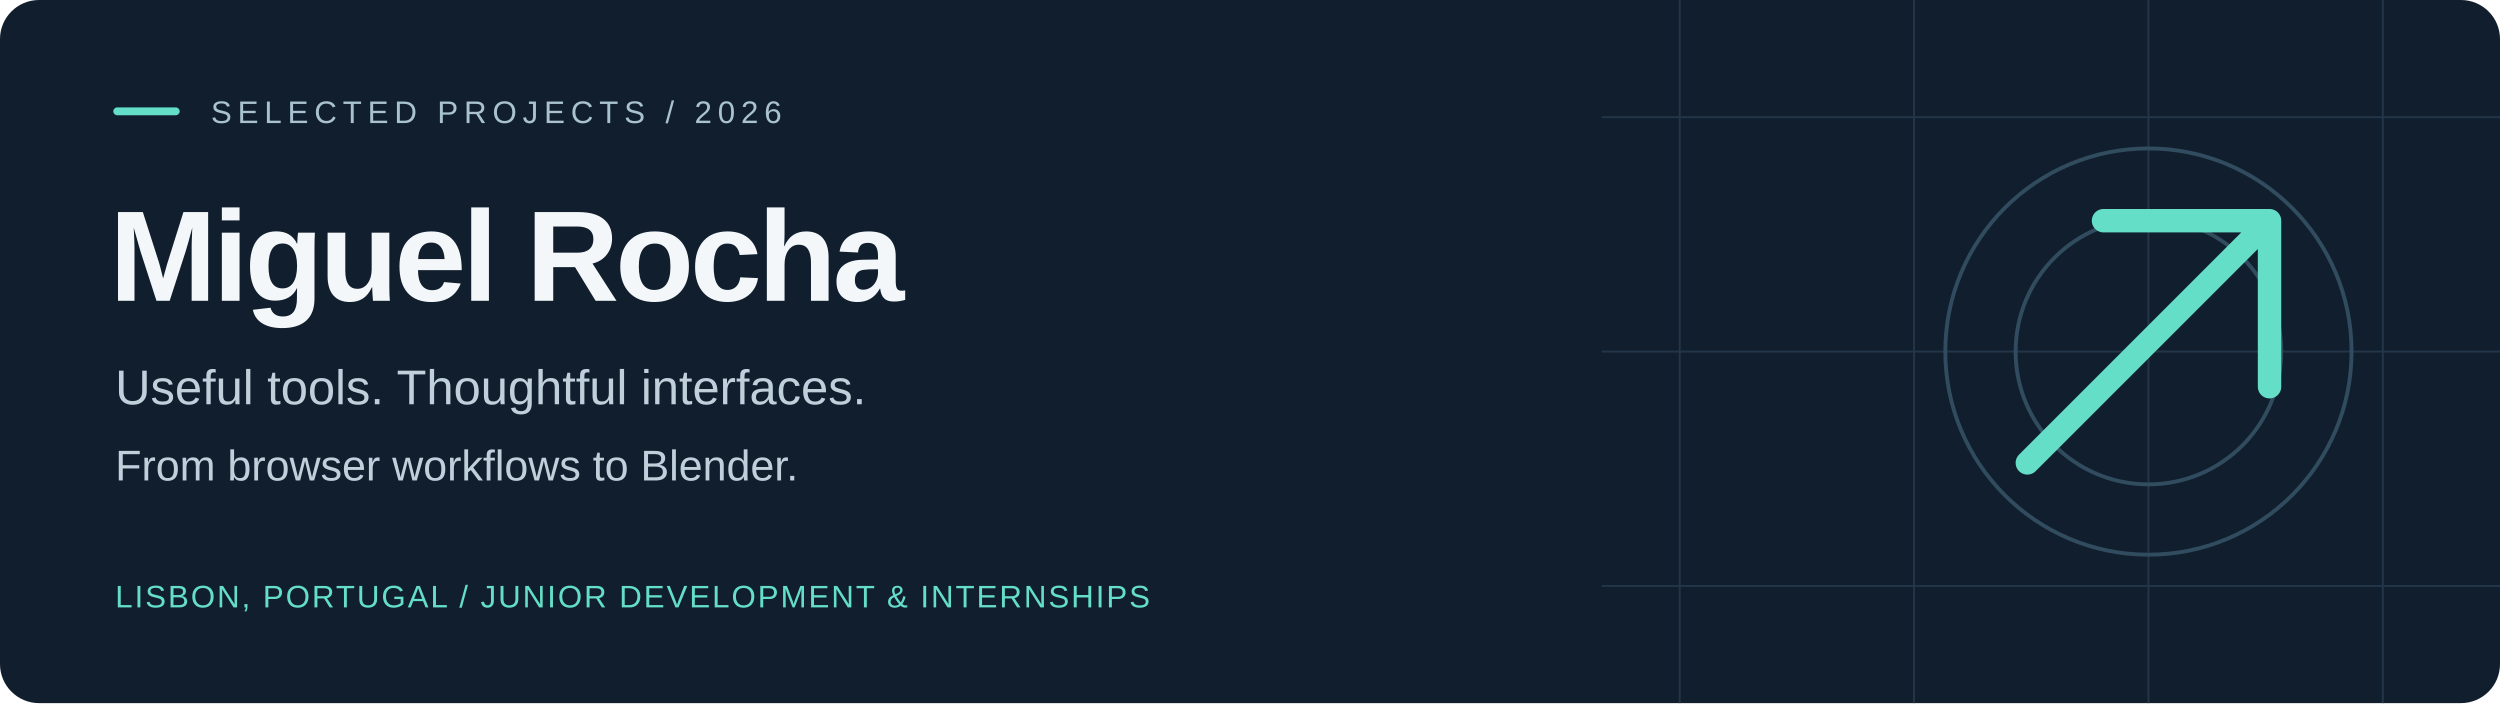
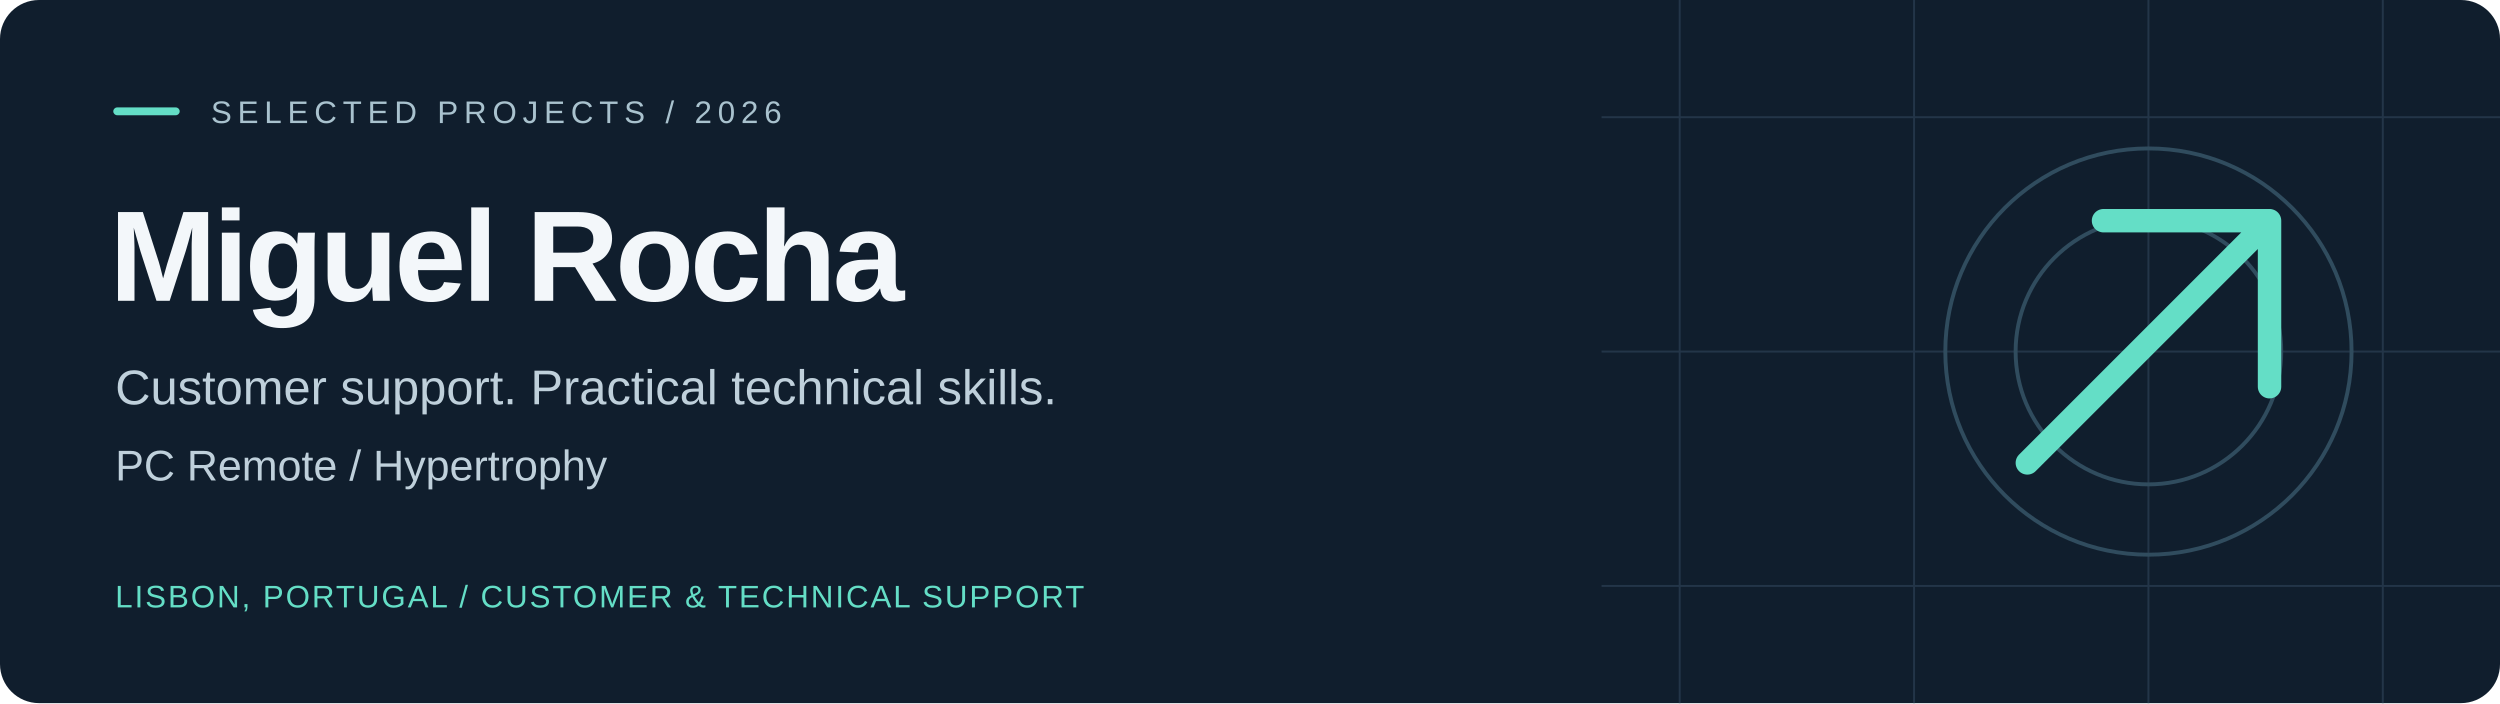
<svg xmlns="http://www.w3.org/2000/svg" width="1280" height="360" viewBox="0 0 1280 360" role="img" aria-labelledby="title desc">
  <rect width="1280" height="360" rx="20" fill="#101e2d" />
  <path d="M860 0V360M980 0V360M1100 0V360M1220 0V360M820 60H1280M820 180H1280M820 300H1280" stroke="#233548" fill="none" />
  <circle cx="1100" cy="180" r="104" fill="none" stroke="#304c5e" stroke-width="2" />
  <circle cx="1100" cy="180" r="68" fill="none" stroke="#304c5e" stroke-width="2" />
  <path d="M1038 237L1162 113M1077 113H1162V198" fill="none" stroke="#64dec6" stroke-width="12" stroke-linecap="round" stroke-linejoin="round" />
  <rect x="58" y="55" width="34" height="4" rx="2" fill="#64dec6" />
  <text x="108" y="63" font-family="Arial,sans-serif" font-size="16" letter-spacing="3" fill="#a9c2ce">SELECTED PROJECTS / 2026</text>
  <text x="56" y="154" font-family="Arial,sans-serif" font-size="66" font-weight="700" letter-spacing="-2" fill="#f3f7fa">Miguel Rocha</text>
-   <text x="59" y="207" font-family="Arial,sans-serif" font-size="25" fill="#bfd0db">Useful tools. Thoughtful interfaces.</text>
-   <text x="59" y="246" font-family="Arial,sans-serif" font-size="22" fill="#bfd0db">From browser workflows to Blender.</text>
-   <text x="59" y="311" font-family="Arial,sans-serif" font-size="16" letter-spacing="1" fill="#64dec6">LISBON, PORTUGAL / JUNIOR DEVELOPMENT &amp; INTERNSHIPS</text>
+   <text x="59" y="207" font-family="Arial,sans-serif" font-size="25" fill="#bfd0db">Customer support. Practical technical skills.</text>
+   <text x="59" y="246" font-family="Arial,sans-serif" font-size="22" fill="#bfd0db">PC Remote / Hypertrophy</text>
+   <text x="59" y="311" font-family="Arial,sans-serif" font-size="16" letter-spacing="1" fill="#64dec6">LISBON, PORTUGAL / CUSTOMER &amp; TECHNICAL SUPPORT</text>
</svg>
